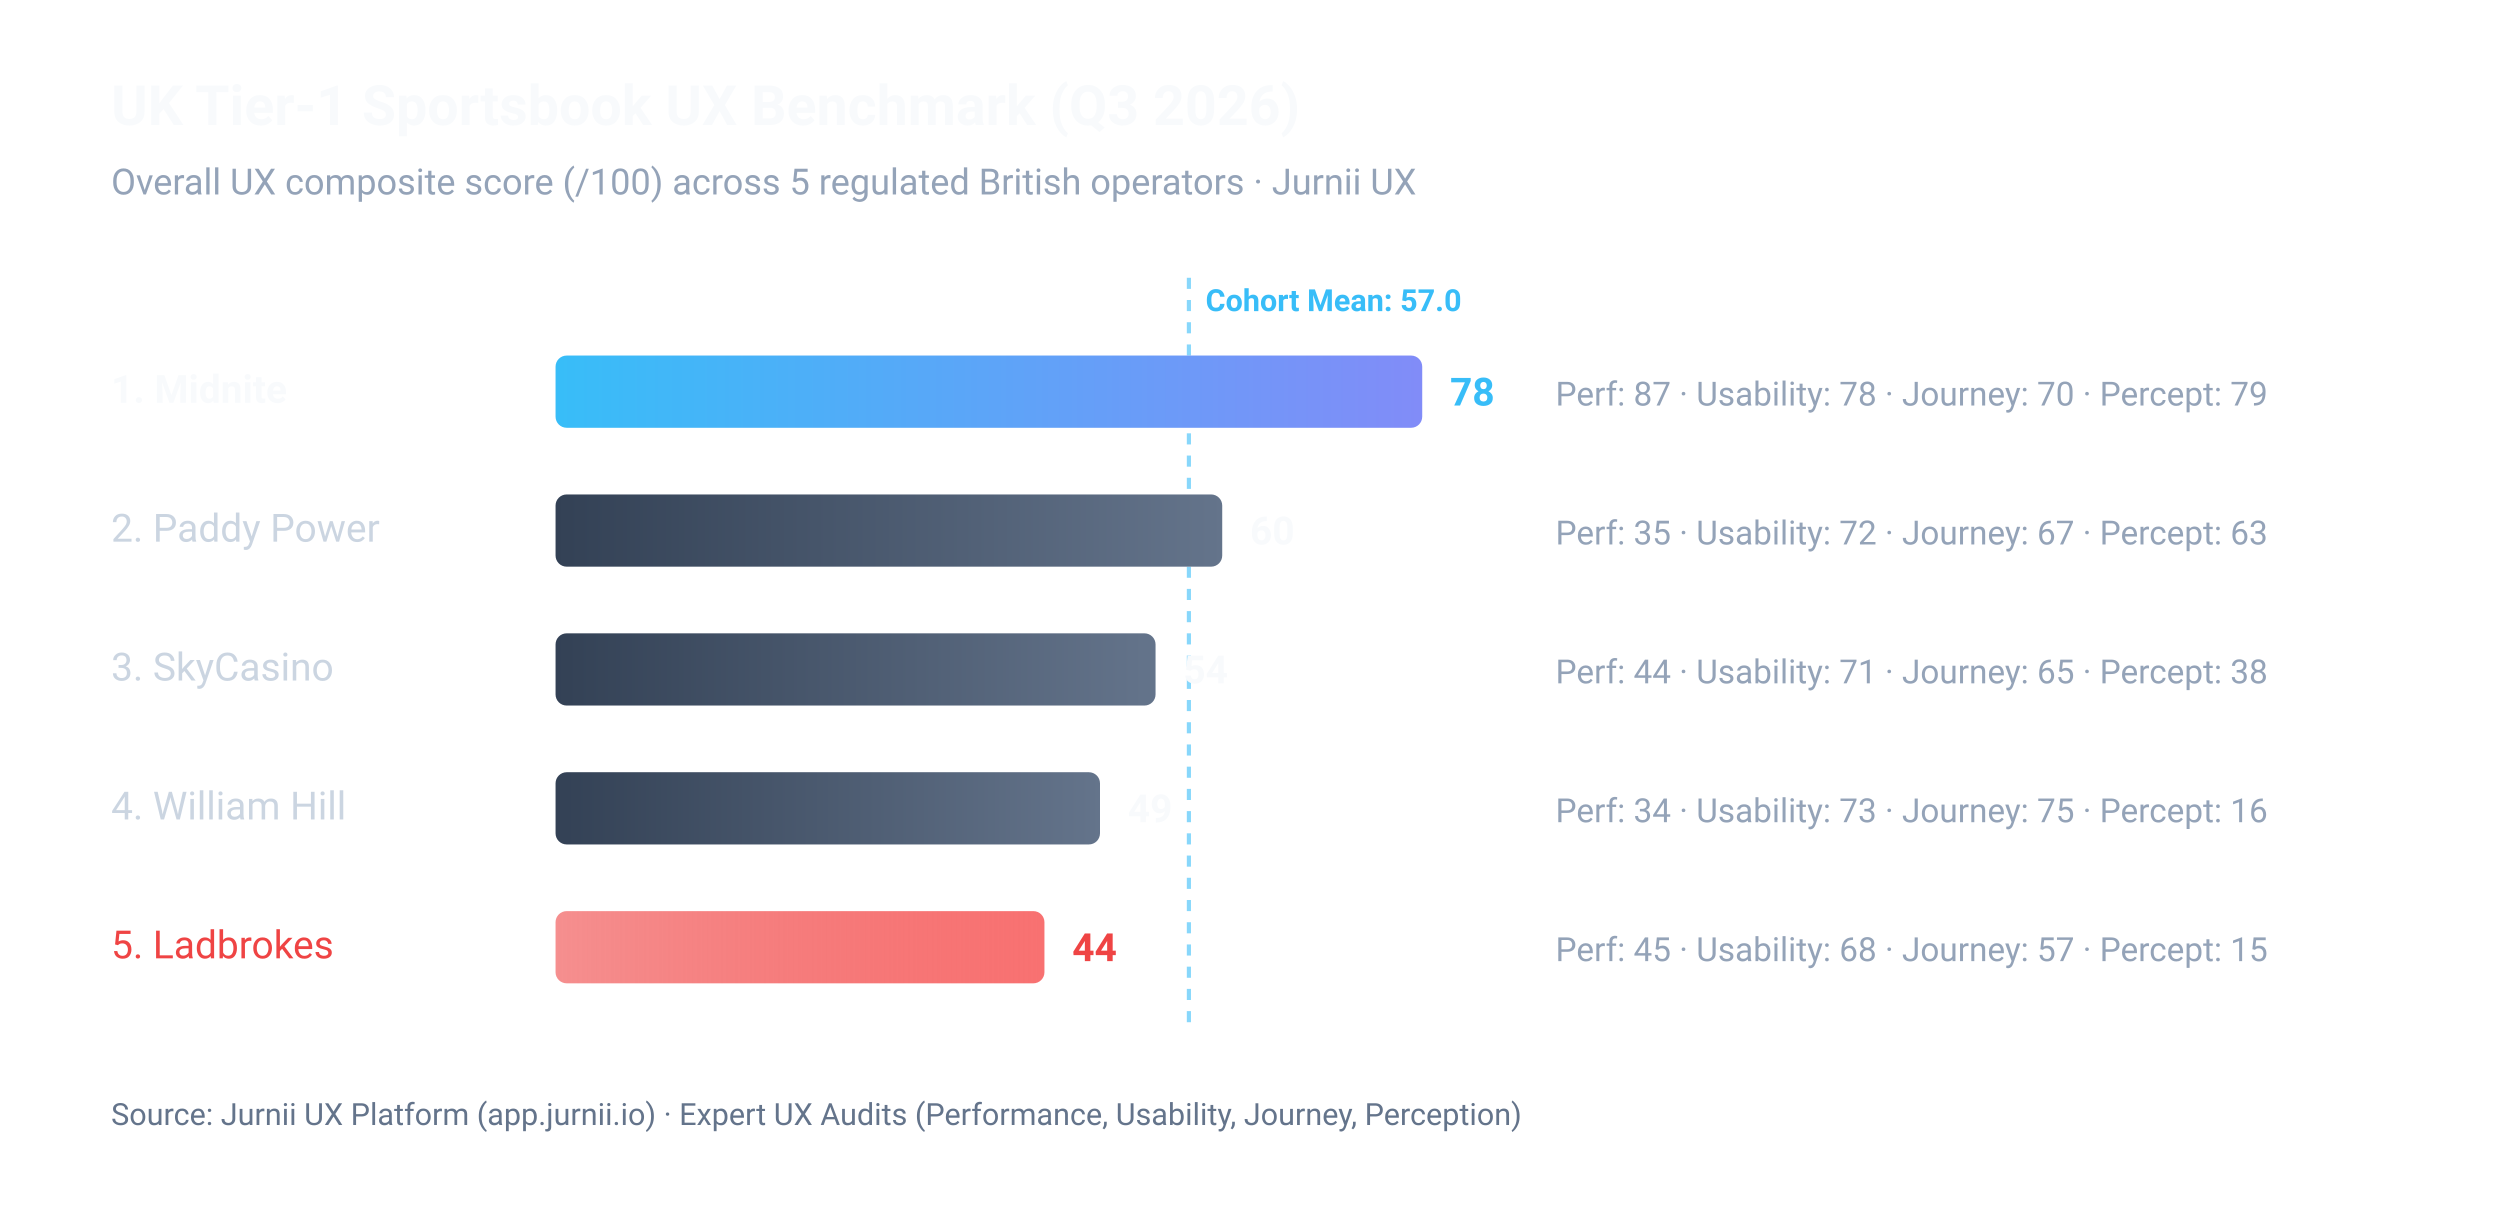
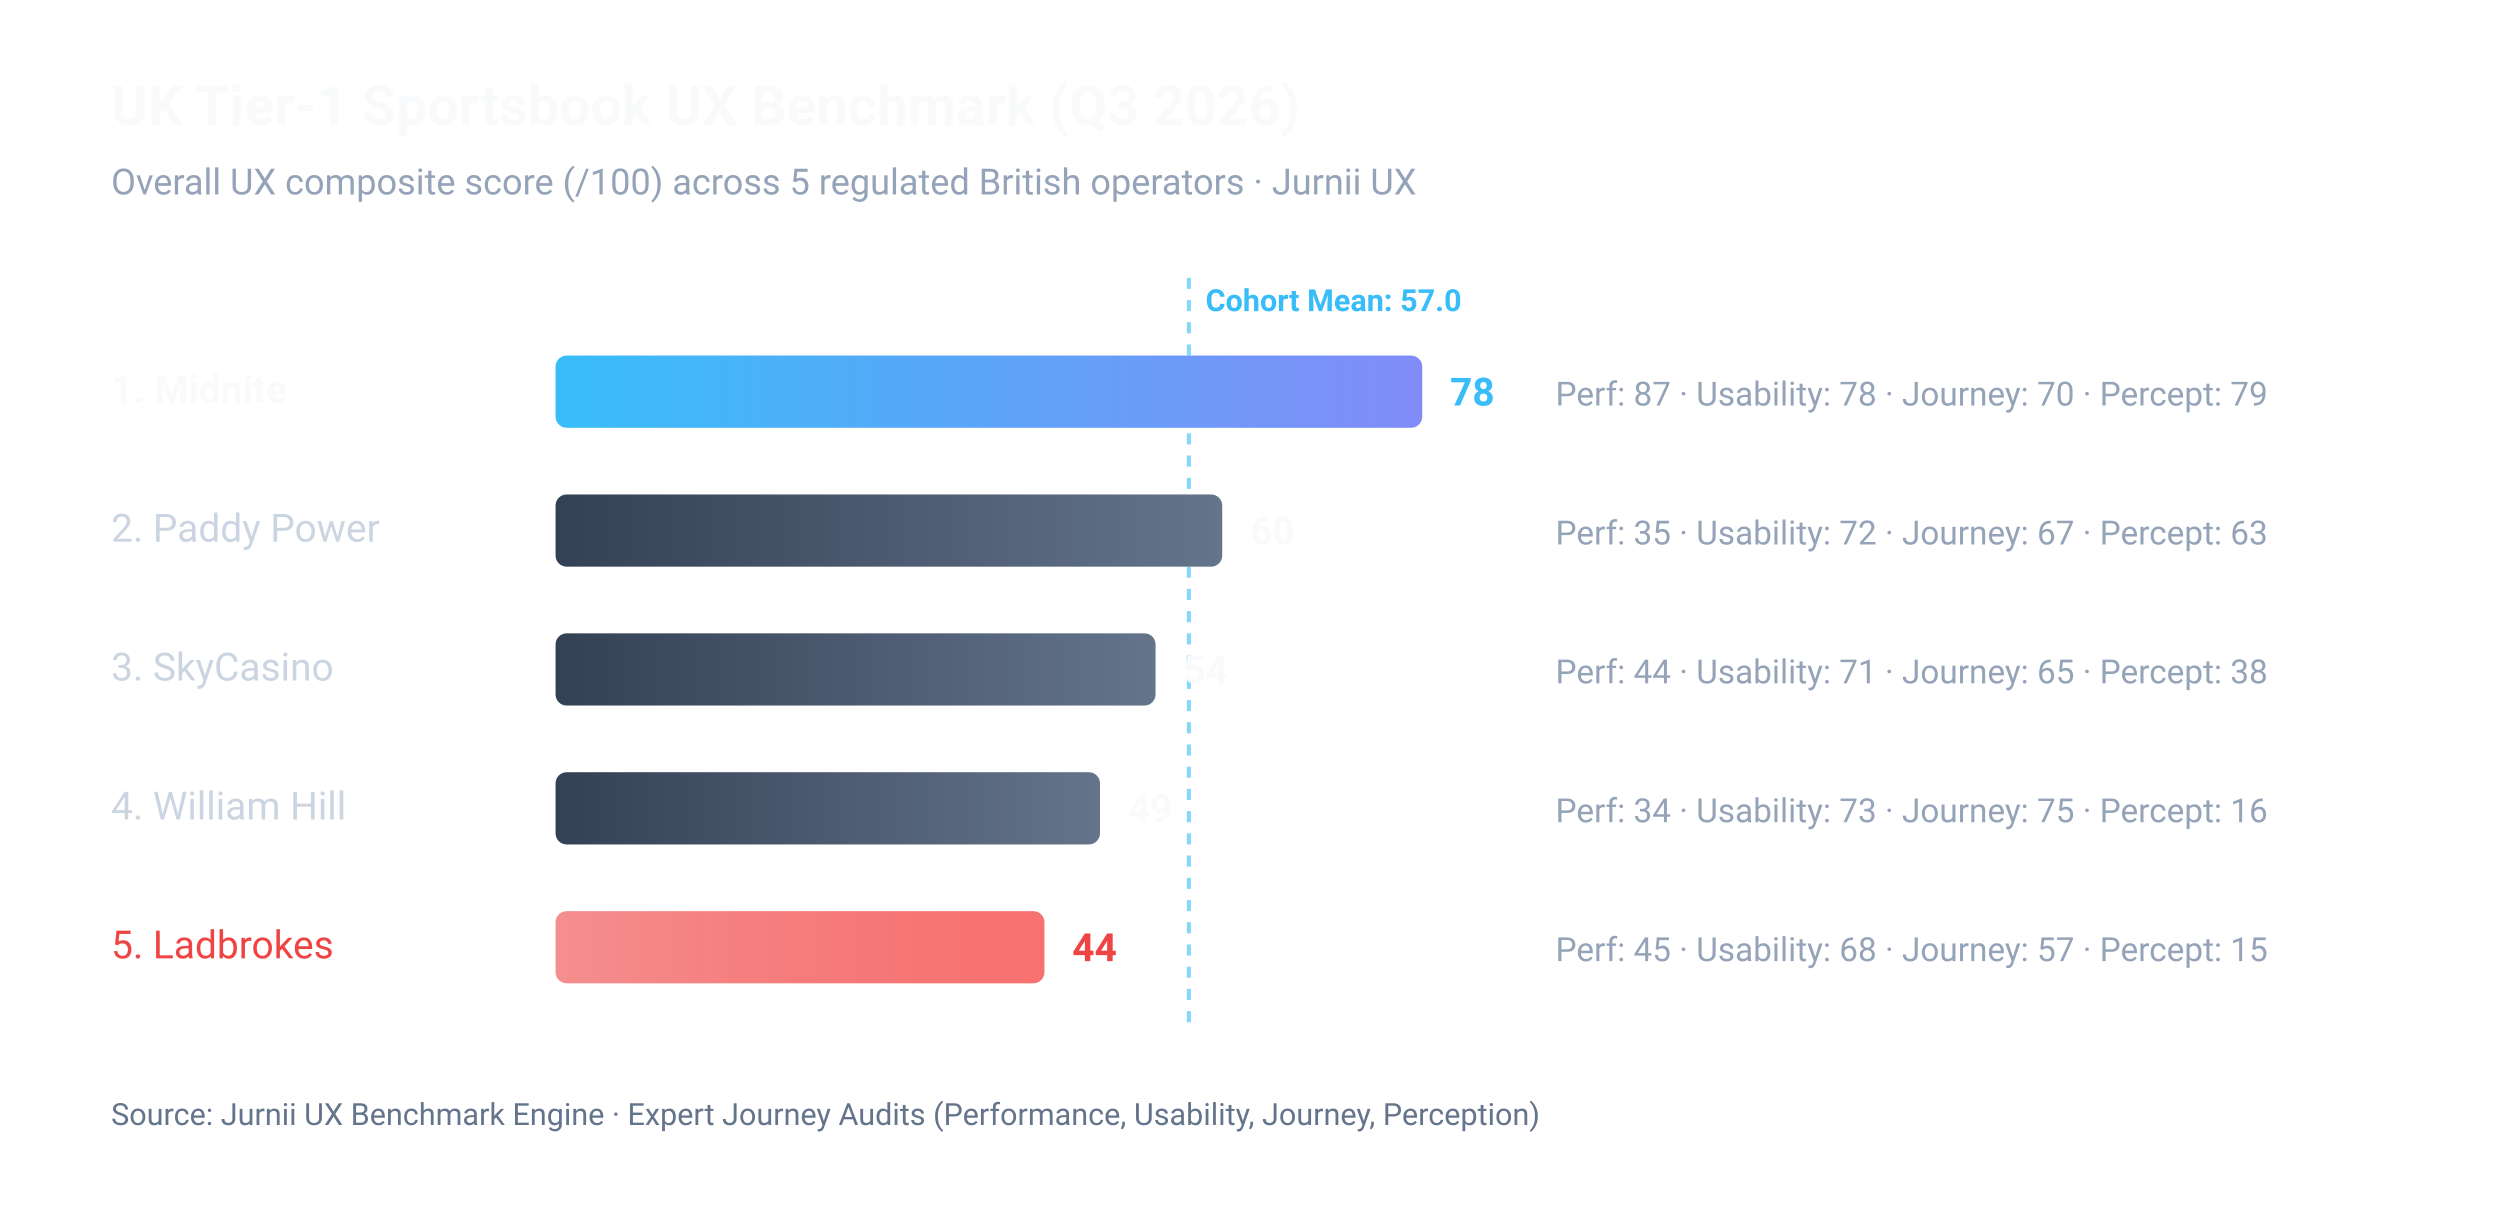
<svg xmlns="http://www.w3.org/2000/svg" viewBox="0 0 900 440" width="100%" height="auto" style="background:#090d16; border-radius:12px; font-family:Geist, -apple-system, BlinkMacSystemFont, 'Segoe UI', Roboto, sans-serif;">
  <defs>
    <linearGradient id="barMidnite" x1="0%" y1="0%" x2="100%" y2="0%">
      <stop offset="0%" stop-color="#38bdf8" />
      <stop offset="100%" stop-color="#818cf8" />
    </linearGradient>
    <linearGradient id="barDefault" x1="0%" y1="0%" x2="100%" y2="0%">
      <stop offset="0%" stop-color="#334155" />
      <stop offset="100%" stop-color="#64748b" />
    </linearGradient>
    <linearGradient id="barLadb" x1="0%" y1="0%" x2="100%" y2="0%">
      <stop offset="0%" stop-color="#ef4444" stop-opacity="0.6" />
      <stop offset="100%" stop-color="#f87171" />
    </linearGradient>
  </defs>
  <text x="40" y="45" fill="#f8fafc" font-size="20" font-weight="700">UK Tier-1 Sportsbook UX Benchmark (Q3 2026)</text>
  <text x="40" y="70" fill="#94a3b8" font-size="13">Overall UX composite score (/100) across 5 regulated British operators · Jurnii UX</text>
  <line x1="428" y1="100" x2="428" y2="370" stroke="#38bdf8" stroke-width="1.5" stroke-dasharray="4,4" opacity="0.6" />
  <text x="434" y="112" fill="#38bdf8" font-size="11" font-weight="600">Cohort Mean: 57.0</text>
  <text x="40" y="145" fill="#f8fafc" font-size="14" font-weight="600">1. Midnite</text>
  <rect x="200" y="128" width="312" height="26" rx="4" fill="url(#barMidnite)" />
  <text x="522" y="146" fill="#38bdf8" font-size="14" font-weight="700">78</text>
  <text x="560" y="146" fill="#94a3b8" font-size="12">Perf: 87 · Usability: 78 · Journey: 70 · Percept: 79</text>
  <text x="40" y="195" fill="#cbd5e1" font-size="14">2. Paddy Power</text>
  <rect x="200" y="178" width="240" height="26" rx="4" fill="url(#barDefault)" />
  <text x="450" y="196" fill="#f8fafc" font-size="14" font-weight="600">60</text>
  <text x="560" y="196" fill="#94a3b8" font-size="12">Perf: 35 · Usability: 72 · Journey: 67 · Percept: 63</text>
  <text x="40" y="245" fill="#cbd5e1" font-size="14">3. SkyCasino</text>
  <rect x="200" y="228" width="216" height="26" rx="4" fill="url(#barDefault)" />
  <text x="426" y="246" fill="#f8fafc" font-size="14" font-weight="600">54</text>
  <text x="560" y="246" fill="#94a3b8" font-size="12">Perf: 44 · Usability: 71 · Journey: 65 · Percept: 38</text>
  <text x="40" y="295" fill="#cbd5e1" font-size="14">4. William Hill</text>
  <rect x="200" y="278" width="196" height="26" rx="4" fill="url(#barDefault)" />
  <text x="406" y="296" fill="#f8fafc" font-size="14" font-weight="600">49</text>
  <text x="560" y="296" fill="#94a3b8" font-size="12">Perf: 34 · Usability: 73 · Journey: 75 · Percept: 16</text>
  <text x="40" y="345" fill="#ef4444" font-size="14">5. Ladbrokes</text>
  <rect x="200" y="328" width="176" height="26" rx="4" fill="url(#barLadb)" />
  <text x="386" y="346" fill="#ef4444" font-size="14" font-weight="700">44</text>
  <text x="560" y="346" fill="#94a3b8" font-size="12">Perf: 45 · Usability: 68 · Journey: 57 · Percept: 15</text>
-   <text x="40" y="405" fill="#64748b" font-size="11">Source: Jurnii UX Platform (app.jurnii.io) · Expert UX Audits (Performance, Usability, Journey, Perception)</text>
+   <text x="40" y="405" fill="#64748b" font-size="11">Source: Jurnii UX Benchmark Engine · Expert Journey Audits (Performance, Usability, Journey, Perception)</text>
</svg>
